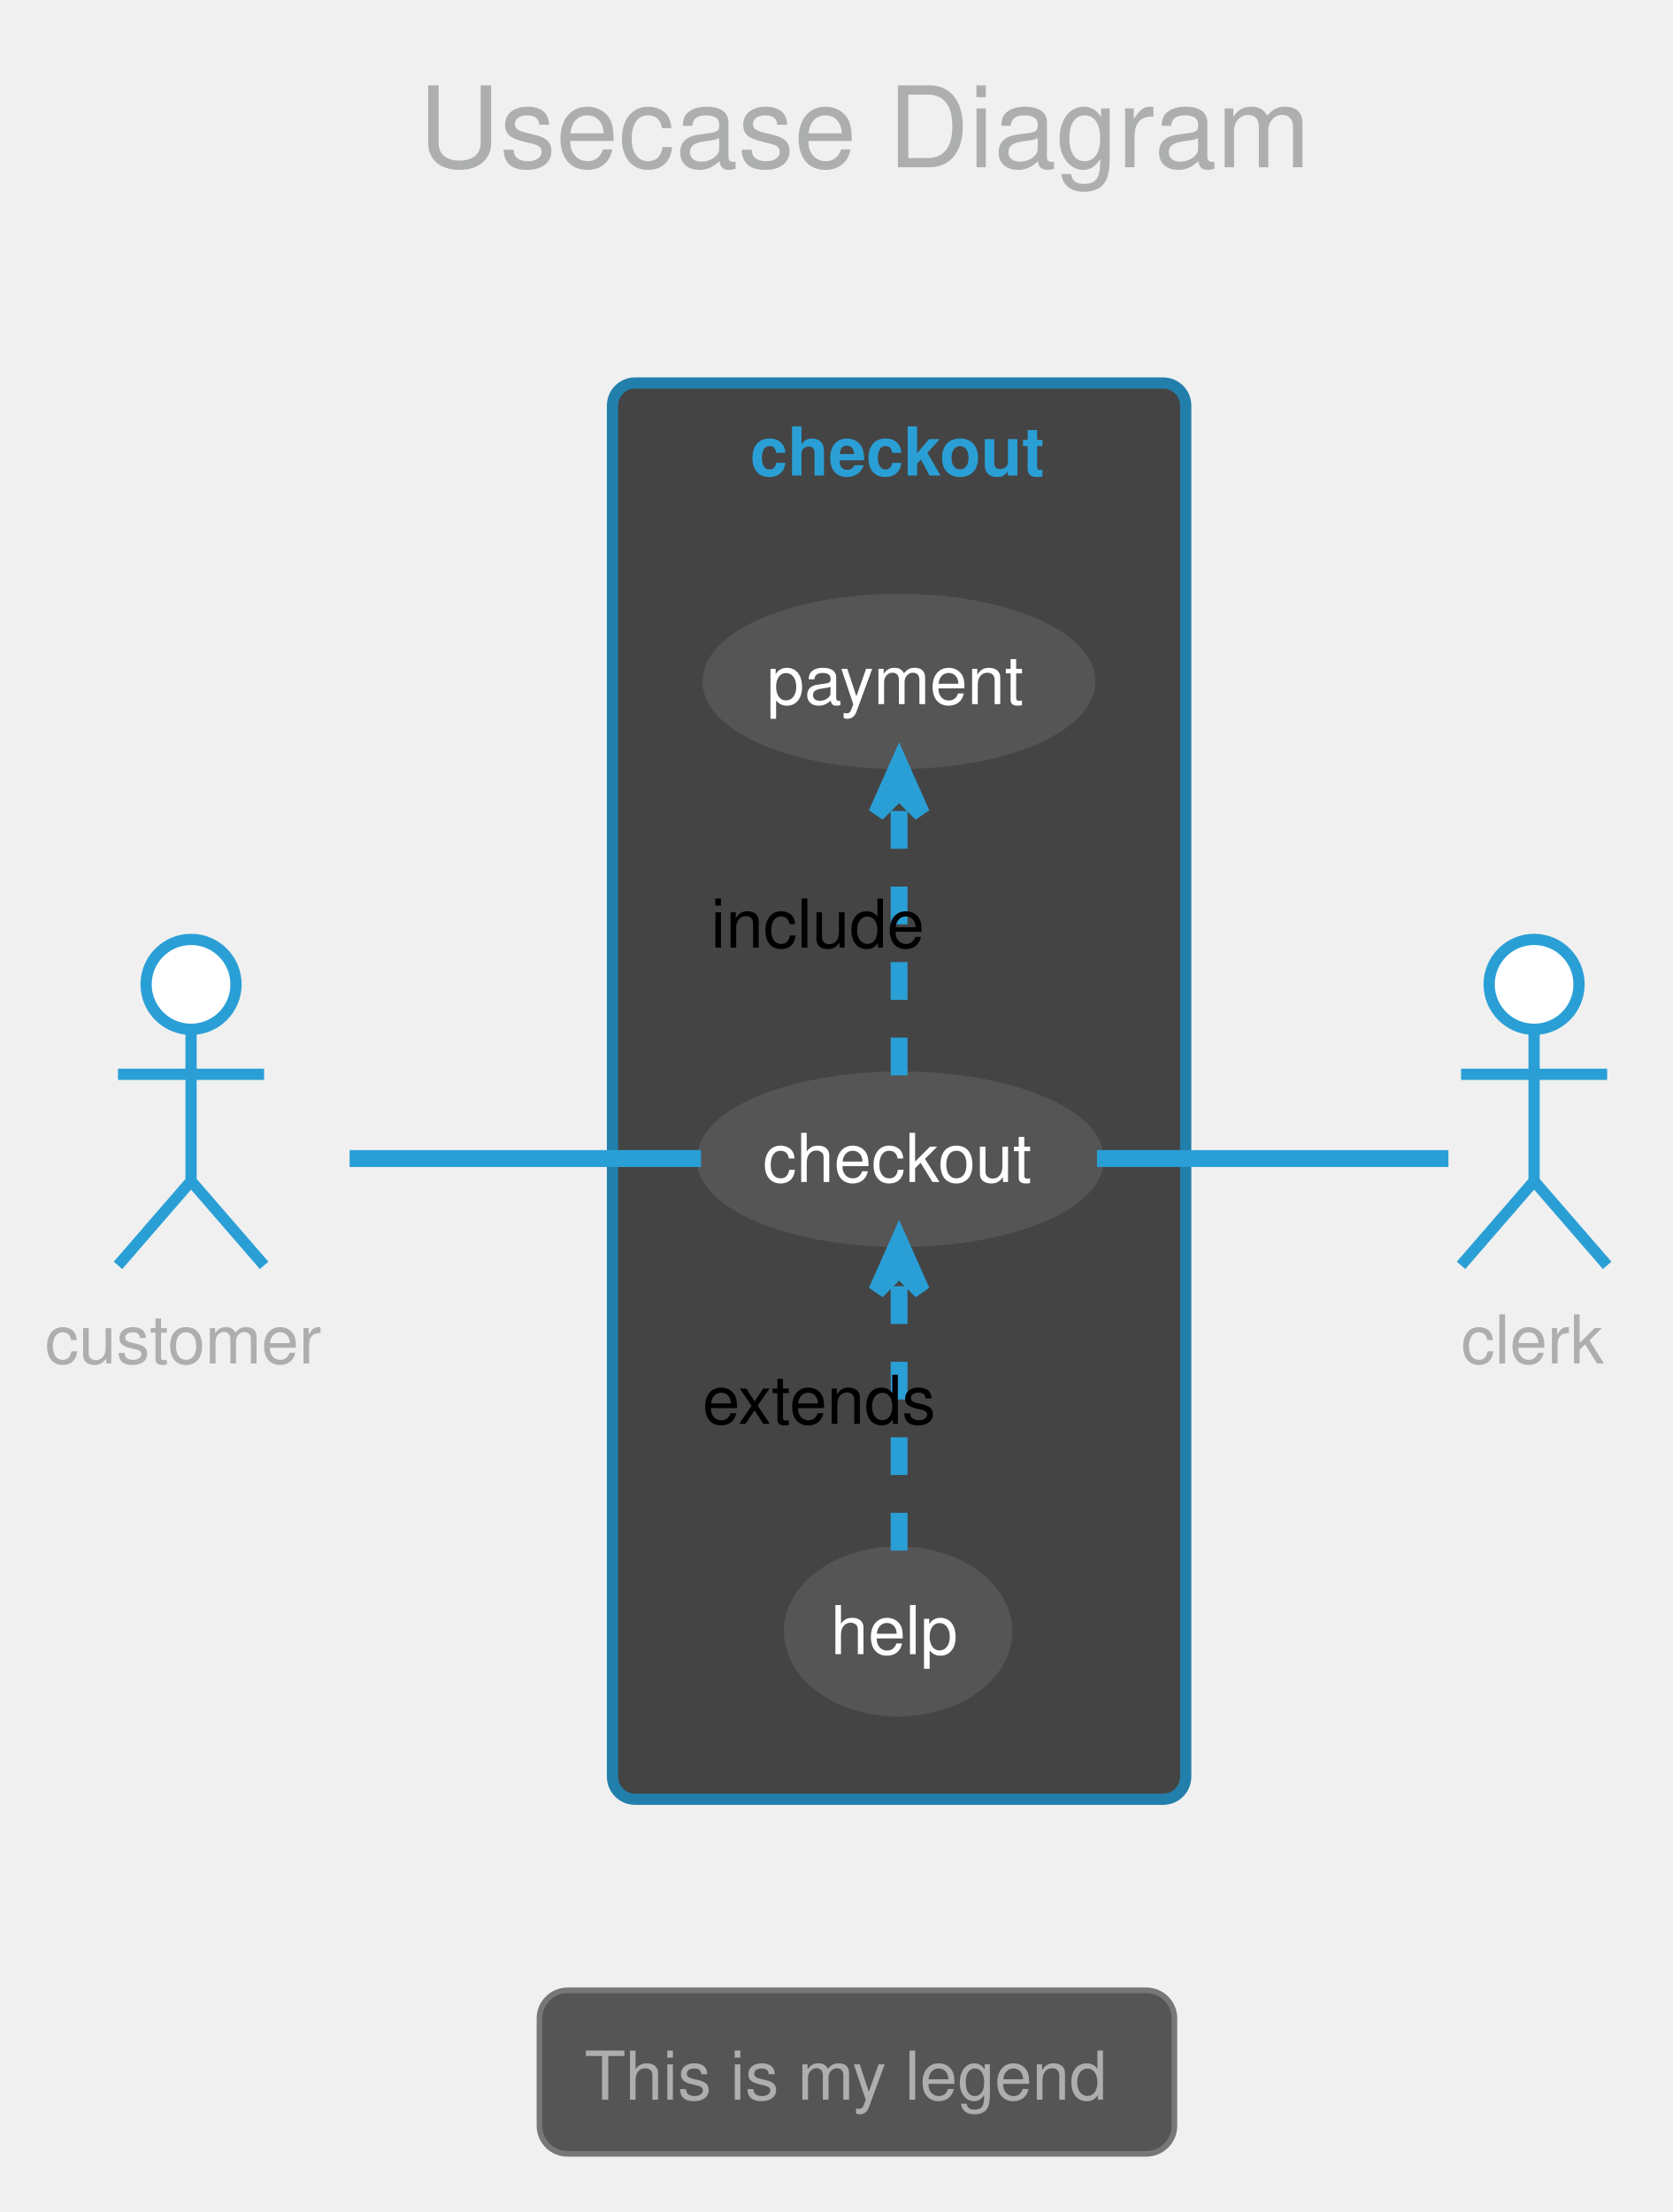
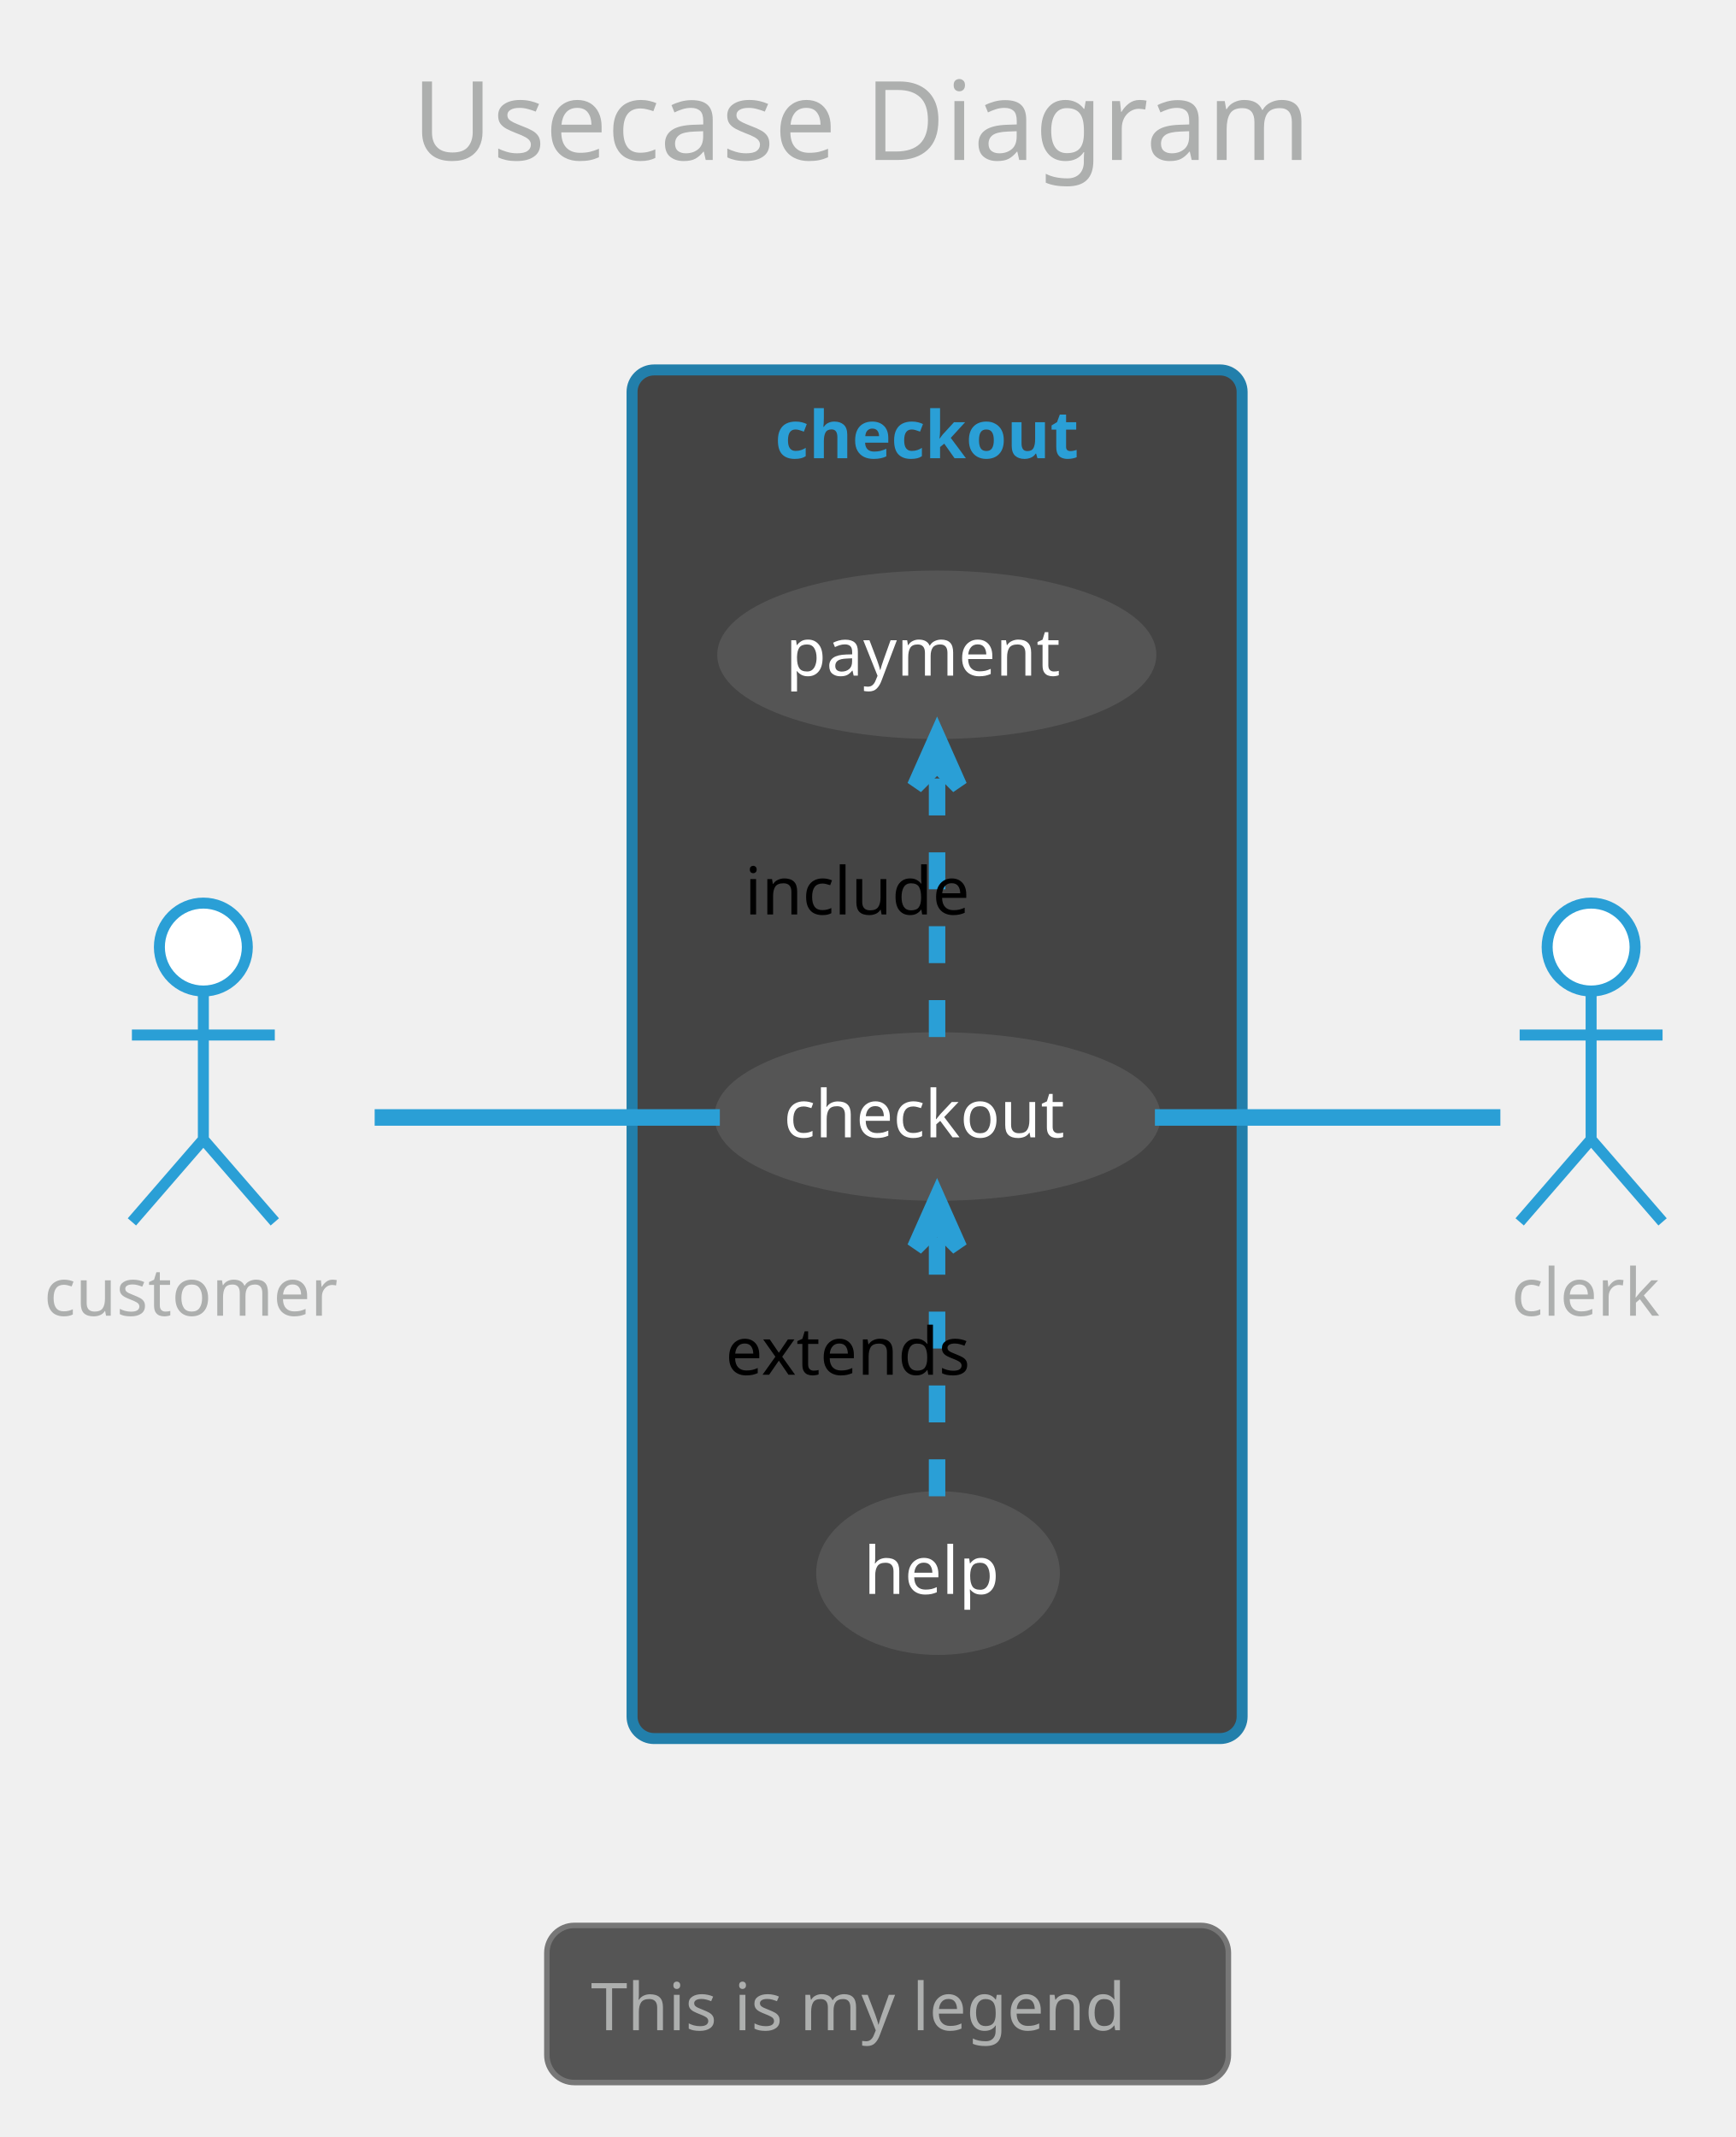
- <svg xmlns="http://www.w3.org/2000/svg" contentScriptType="application/ecmascript" contentStyleType="text/css" height="410.417px" preserveAspectRatio="none" style="width:310px;height:410px;" version="1.1" viewBox="0 0 310 410" width="310.417px" zoomAndPan="magnify">
+ <svg xmlns="http://www.w3.org/2000/svg" contentScriptType="application/ecmascript" contentStyleType="text/css" height="405.208px" preserveAspectRatio="none" style="width:329px;height:405px;" version="1.1" viewBox="0 0 329 405" width="329.167px" zoomAndPan="magnify">
  <defs />
  <g>
-     <rect fill="none" height="40.788" rx="4.167" ry="4.167" style="stroke: none; stroke-width: 1.042;" width="183.333" x="67.188" y="2.083" />
-     <text fill="#ADAFAE" font-family="Helvetica" font-size="20.833" lengthAdjust="spacingAndGlyphs" textLength="162.5" x="77.604" y="31.002">Usecase Diagram</text>
-     <rect fill="#444444" height="262.5" rx="4.167" ry="4.167" style="stroke: #227FAB; stroke-width: 2.083;" width="106.25" x="113.542" y="70.996" />
-     <text fill="#2A9FD6" font-family="Helvetica" font-size="12.5" font-weight="bold" lengthAdjust="spacingAndGlyphs" textLength="55.208" x="139.062" y="88.139">checkout</text>
-     <ellipse cx="166.911" cy="214.864" fill="#555555" rx="36.703" ry="15.222" style="stroke: #555555; stroke-width: 2.083;" />
-     <text fill="#FFFFFF" font-family="Helvetica" font-size="12.5" lengthAdjust="spacingAndGlyphs" textLength="51.042" x="141.391" y="219.079">checkout</text>
-     <ellipse cx="166.626" cy="126.3" fill="#555555" rx="35.376" ry="15.199" style="stroke: #555555; stroke-width: 2.083;" />
-     <text fill="#FFFFFF" font-family="Helvetica" font-size="12.5" lengthAdjust="spacingAndGlyphs" textLength="48.958" x="142.147" y="130.515">payment</text>
-     <ellipse cx="166.484" cy="302.383" fill="#555555" rx="20.129" ry="14.721" style="stroke: #555555; stroke-width: 2.083;" />
-     <text fill="#FFFFFF" font-family="Helvetica" font-size="12.5" lengthAdjust="spacingAndGlyphs" textLength="25" x="153.984" y="306.599">help</text>
-     <ellipse cx="35.417" cy="182.454" fill="#FFFFFF" rx="8.333" ry="8.333" style="stroke: #2A9FD6; stroke-width: 2.083;" />
-     <path d="M35.417,190.788 L35.417,218.913 M21.875,199.121 L48.958,199.121 M35.417,218.913 L21.875,234.538 M35.417,218.913 L48.958,234.538 " fill="none" style="stroke: #2A9FD6; stroke-width: 2.083;" />
-     <text fill="#ADAFAE" font-family="Helvetica" font-size="12.5" lengthAdjust="spacingAndGlyphs" textLength="54.167" x="8.333" y="252.722">customer</text>
-     <ellipse cx="284.375" cy="182.454" fill="#FFFFFF" rx="8.333" ry="8.333" style="stroke: #2A9FD6; stroke-width: 2.083;" />
-     <path d="M284.375,190.788 L284.375,218.913 M270.833,199.121 L297.917,199.121 M284.375,218.913 L270.833,234.538 M284.375,218.913 L297.917,234.538 " fill="none" style="stroke: #2A9FD6; stroke-width: 2.083;" />
-     <text fill="#ADAFAE" font-family="Helvetica" font-size="12.5" lengthAdjust="spacingAndGlyphs" textLength="27.083" x="270.833" y="252.722">clerk</text>
-     <path d="M64.805,214.746 C83.964,214.746 109.415,214.746 129.952,214.746 " fill="none" id="customer-checkout" style="stroke: #2A9FD6; stroke-width: 3.125;" />
-     <path d="M166.667,199.323 C166.667,184.849 166.667,163.089 166.667,147.069 " fill="none" id="checkout-payment" style="stroke: #2A9FD6; stroke-width: 3.125; stroke-dasharray: 7.0,7.0;" />
-     <polygon fill="#2A9FD6" points="166.667,141.45,162.5,150.825,166.667,146.659,170.833,150.825,166.667,141.45" style="stroke: #2A9FD6; stroke-width: 3.125;" />
-     <text fill="#000000" font-family="Helvetica" font-size="12.5" lengthAdjust="spacingAndGlyphs" textLength="41.667" x="131.771" y="175.639">include</text>
-     <path d="M166.667,287.403 C166.667,273.159 166.667,251.517 166.667,235.555 " fill="none" id="help-checkout" style="stroke: #2A9FD6; stroke-width: 3.125; stroke-dasharray: 7.0,7.0;" />
-     <polygon fill="#2A9FD6" points="166.667,229.957,162.5,239.332,166.667,235.165,170.833,239.332,166.667,229.957" style="stroke: #2A9FD6; stroke-width: 3.125;" />
-     <text fill="#000000" font-family="Helvetica" font-size="12.5" lengthAdjust="spacingAndGlyphs" textLength="44.792" x="130.208" y="263.92">extends</text>
-     <path d="M203.343,214.746 C225.24,214.746 252.14,214.746 268.497,214.746 " fill="none" id="checkout-clerk" style="stroke: #2A9FD6; stroke-width: 3.125;" />
-     <rect fill="#555555" height="30.306" rx="5.208" ry="5.208" style="stroke: #777777; stroke-width: 1.042;" width="117.708" x="100" y="368.913" />
-     <text fill="#ADAFAE" font-family="Helvetica" font-size="12.5" lengthAdjust="spacingAndGlyphs" textLength="101.042" x="108.333" y="389.18">This is my legend</text>
+     <rect fill="none" height="39.903" rx="4.167" ry="4.167" style="stroke: none; stroke-width: 1.042;" width="201.042" x="67.708" y="2.083" />
+     <text fill="#ADAFAE" font-family="Verdana" font-size="20.833" lengthAdjust="spacingAndGlyphs" textLength="180.208" x="78.125" y="30.32">Usecase Diagram</text>
+     <rect fill="#444444" height="259.375" rx="4.167" ry="4.167" style="stroke: #227FAB; stroke-width: 2.083;" width="115.625" x="119.792" y="70.111" />
+     <text fill="#2A9FD6" font-family="Verdana" font-size="12.5" font-weight="bold" lengthAdjust="spacingAndGlyphs" textLength="61.458" x="146.875" y="86.845">checkout</text>
+     <ellipse cx="177.69" cy="211.601" fill="#555555" rx="41.232" ry="14.928" style="stroke: #555555; stroke-width: 2.083;" />
+     <text fill="#FFFFFF" font-family="Verdana" font-size="12.5" lengthAdjust="spacingAndGlyphs" textLength="58.333" x="148.523" y="215.551">checkout</text>
+     <ellipse cx="177.549" cy="124.093" fill="#555555" rx="40.57" ry="14.919" style="stroke: #555555; stroke-width: 2.083;" />
+     <text fill="#FFFFFF" font-family="Verdana" font-size="12.5" lengthAdjust="spacingAndGlyphs" textLength="57.292" x="148.903" y="128.043">payment</text>
+     <ellipse cx="177.783" cy="298.125" fill="#555555" rx="22.054" ry="14.473" style="stroke: #555555; stroke-width: 2.083;" />
+     <text fill="#FFFFFF" font-family="Verdana" font-size="12.5" lengthAdjust="spacingAndGlyphs" textLength="28.125" x="163.72" y="302.075">help</text>
+     <ellipse cx="38.542" cy="179.486" fill="#FFFFFF" rx="8.333" ry="8.333" style="stroke: #2A9FD6; stroke-width: 2.083;" />
+     <path d="M38.542,187.819 L38.542,215.944 M25,196.153 L52.083,196.153 M38.542,215.944 L25,231.569 M38.542,215.944 L52.083,231.569 " fill="none" style="stroke: #2A9FD6; stroke-width: 2.083;" />
+     <text fill="#ADAFAE" font-family="Verdana" font-size="12.5" lengthAdjust="spacingAndGlyphs" textLength="60.417" x="8.333" y="249.345">customer</text>
+     <ellipse cx="301.562" cy="179.486" fill="#FFFFFF" rx="8.333" ry="8.333" style="stroke: #2A9FD6; stroke-width: 2.083;" />
+     <path d="M301.562,187.819 L301.562,215.944 M288.021,196.153 L315.104,196.153 M301.562,215.944 L288.021,231.569 M301.562,215.944 L315.104,231.569 " fill="none" style="stroke: #2A9FD6; stroke-width: 2.083;" />
+     <text fill="#ADAFAE" font-family="Verdana" font-size="12.5" lengthAdjust="spacingAndGlyphs" textLength="30.208" x="286.458" y="249.345">clerk</text>
+     <path d="M71.009,211.778 C90.44,211.778 115.566,211.778 136.429,211.778 " fill="none" id="customer-checkout" style="stroke: #2A9FD6; stroke-width: 3.125;" />
+     <path d="M177.604,196.536 C177.604,182.321 177.604,160.99 177.604,145.187 " fill="none" id="checkout-payment" style="stroke: #2A9FD6; stroke-width: 3.125; stroke-dasharray: 7.0,7.0;" />
+     <polygon fill="#2A9FD6" points="177.604,139.638,173.438,149.013,177.604,144.846,181.771,149.013,177.604,139.638" style="stroke: #2A9FD6; stroke-width: 3.125;" />
+     <text fill="#000000" font-family="Verdana" font-size="12.5" lengthAdjust="spacingAndGlyphs" textLength="45.833" x="141.146" y="173.303">include</text>
+     <path d="M177.604,283.57 C177.604,269.582 177.604,248.371 177.604,232.629 " fill="none" id="help-checkout" style="stroke: #2A9FD6; stroke-width: 3.125; stroke-dasharray: 7.0,7.0;" />
+     <polygon fill="#2A9FD6" points="177.604,227.1,173.438,236.475,177.604,232.308,181.771,236.475,177.604,227.1" style="stroke: #2A9FD6; stroke-width: 3.125;" />
+     <text fill="#000000" font-family="Verdana" font-size="12.5" lengthAdjust="spacingAndGlyphs" textLength="53.125" x="137.5" y="260.543">extends</text>
+     <path d="M218.89,211.778 C241.216,211.778 267.747,211.778 284.363,211.778 " fill="none" id="checkout-clerk" style="stroke: #2A9FD6; stroke-width: 3.125;" />
+     <rect fill="#555555" height="29.775" rx="5.208" ry="5.208" style="stroke: #777777; stroke-width: 1.042;" width="129.167" x="103.646" y="364.903" />
+     <text fill="#ADAFAE" font-family="Verdana" font-size="12.5" lengthAdjust="spacingAndGlyphs" textLength="112.5" x="111.979" y="384.762">This is my legend</text>
  </g>
</svg>
